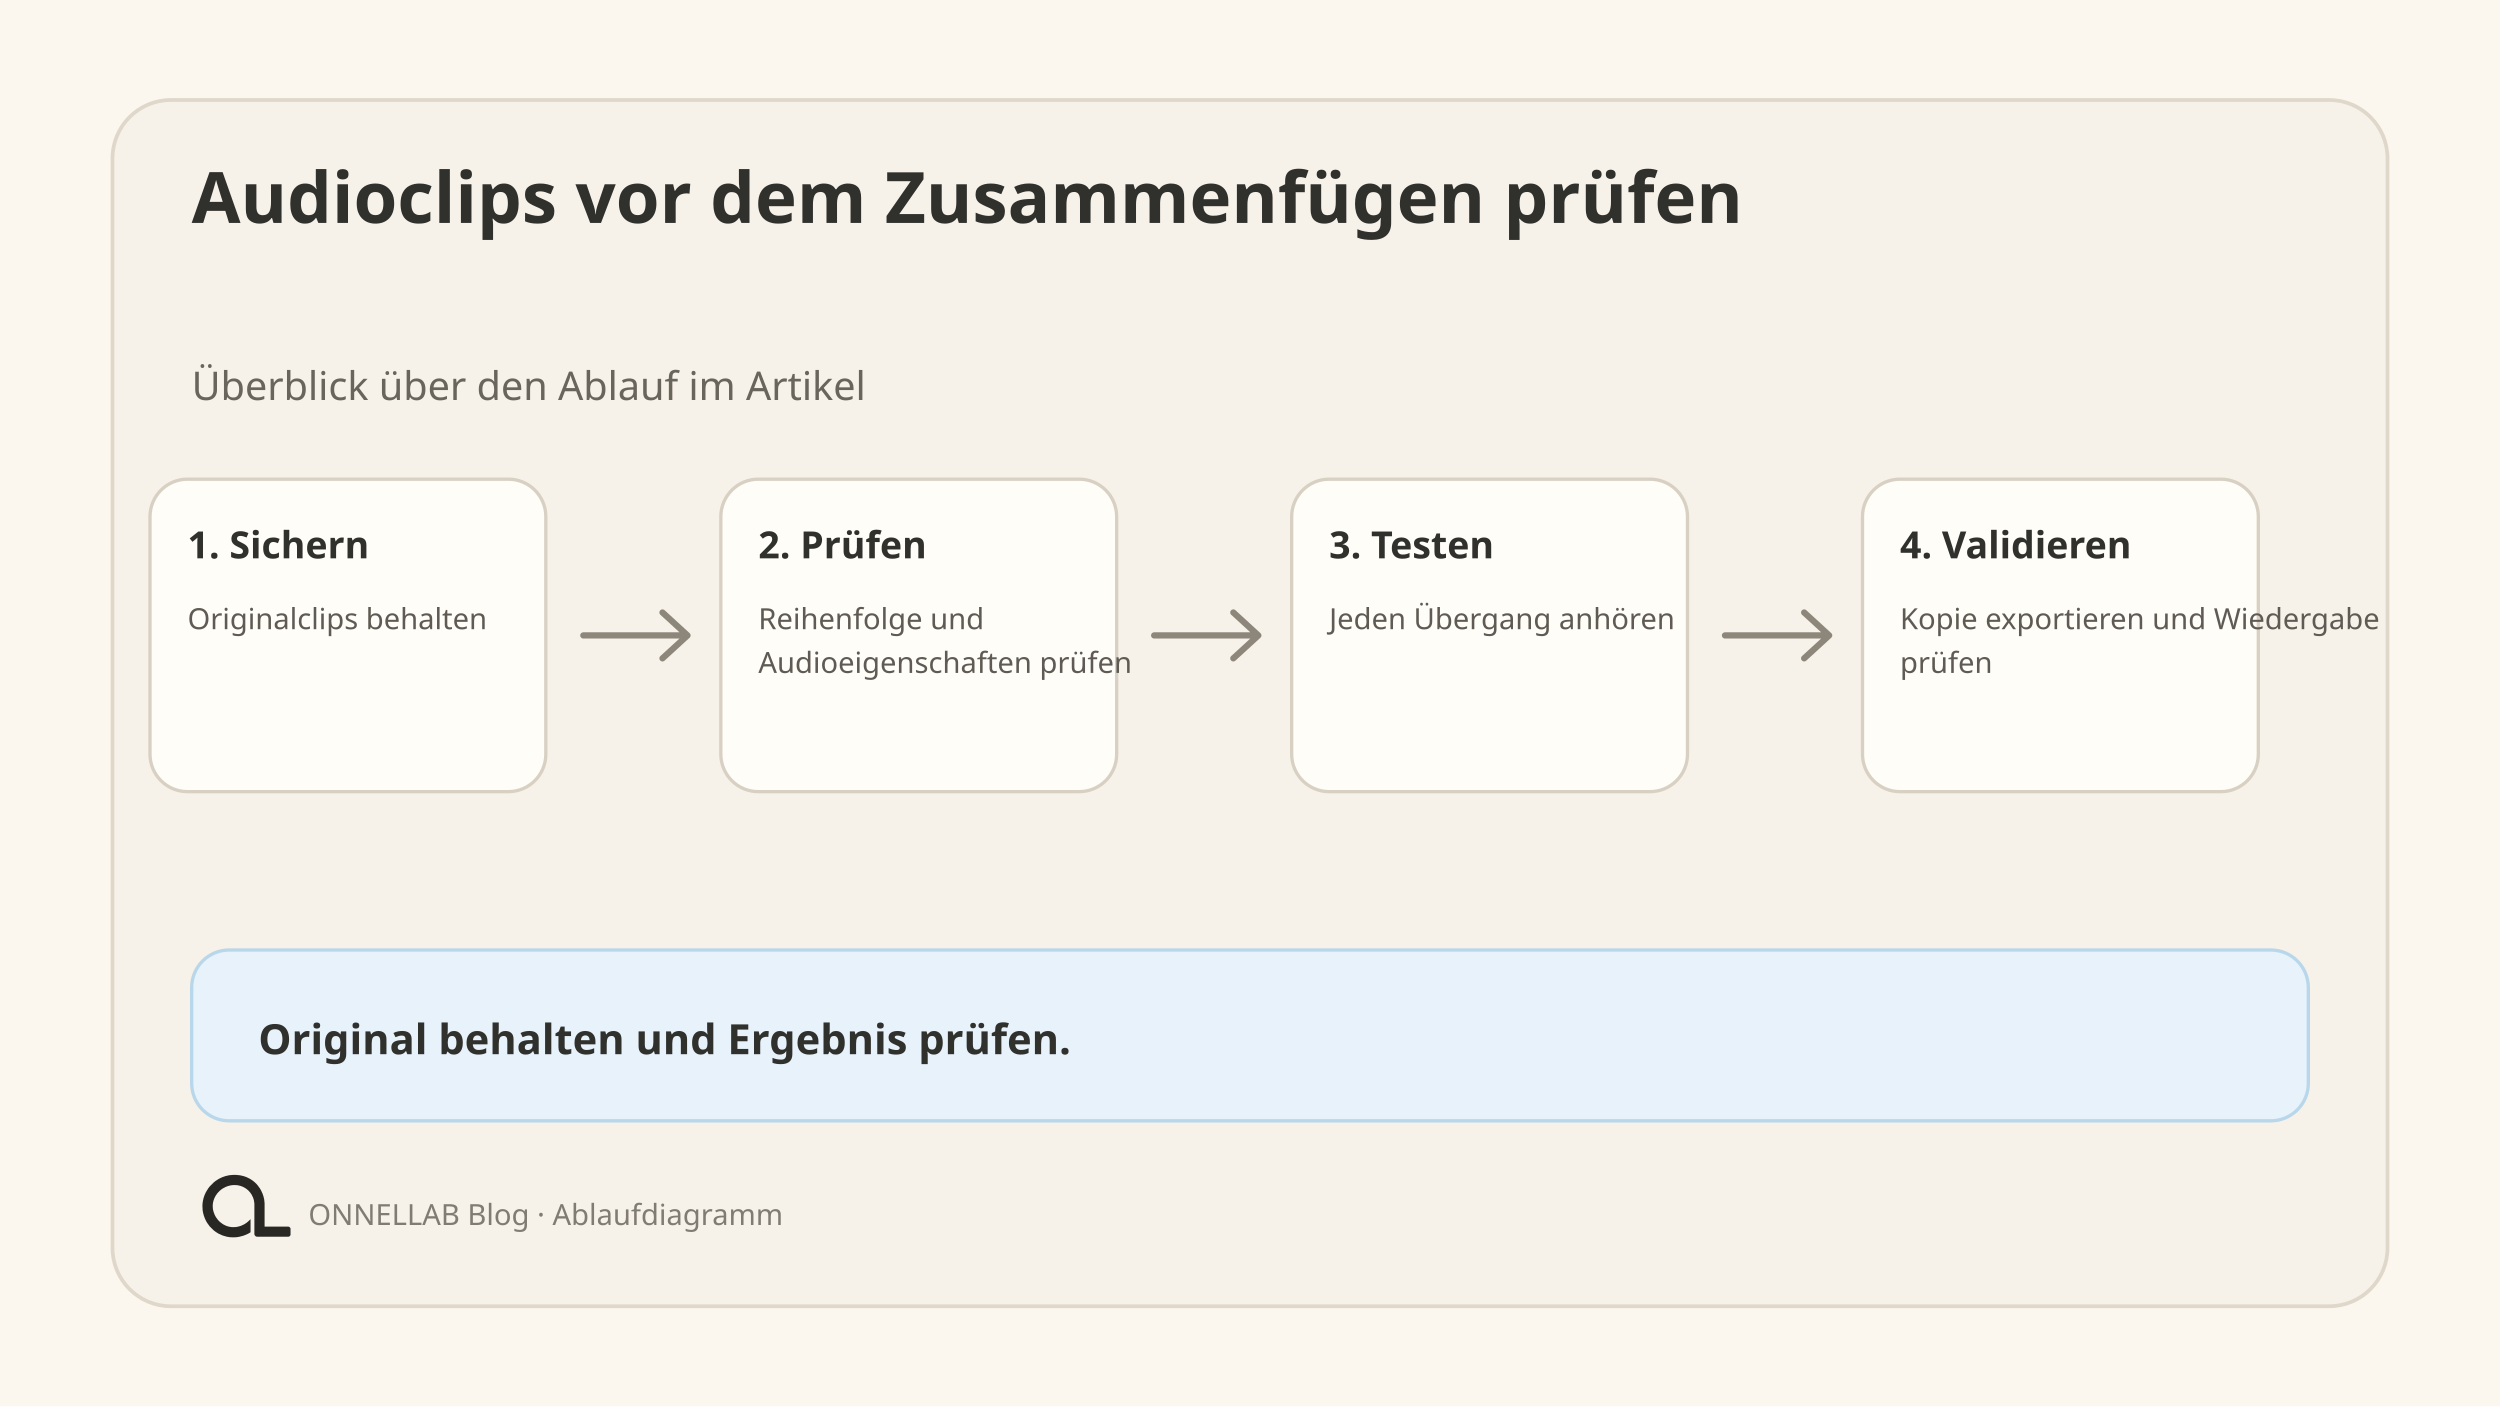
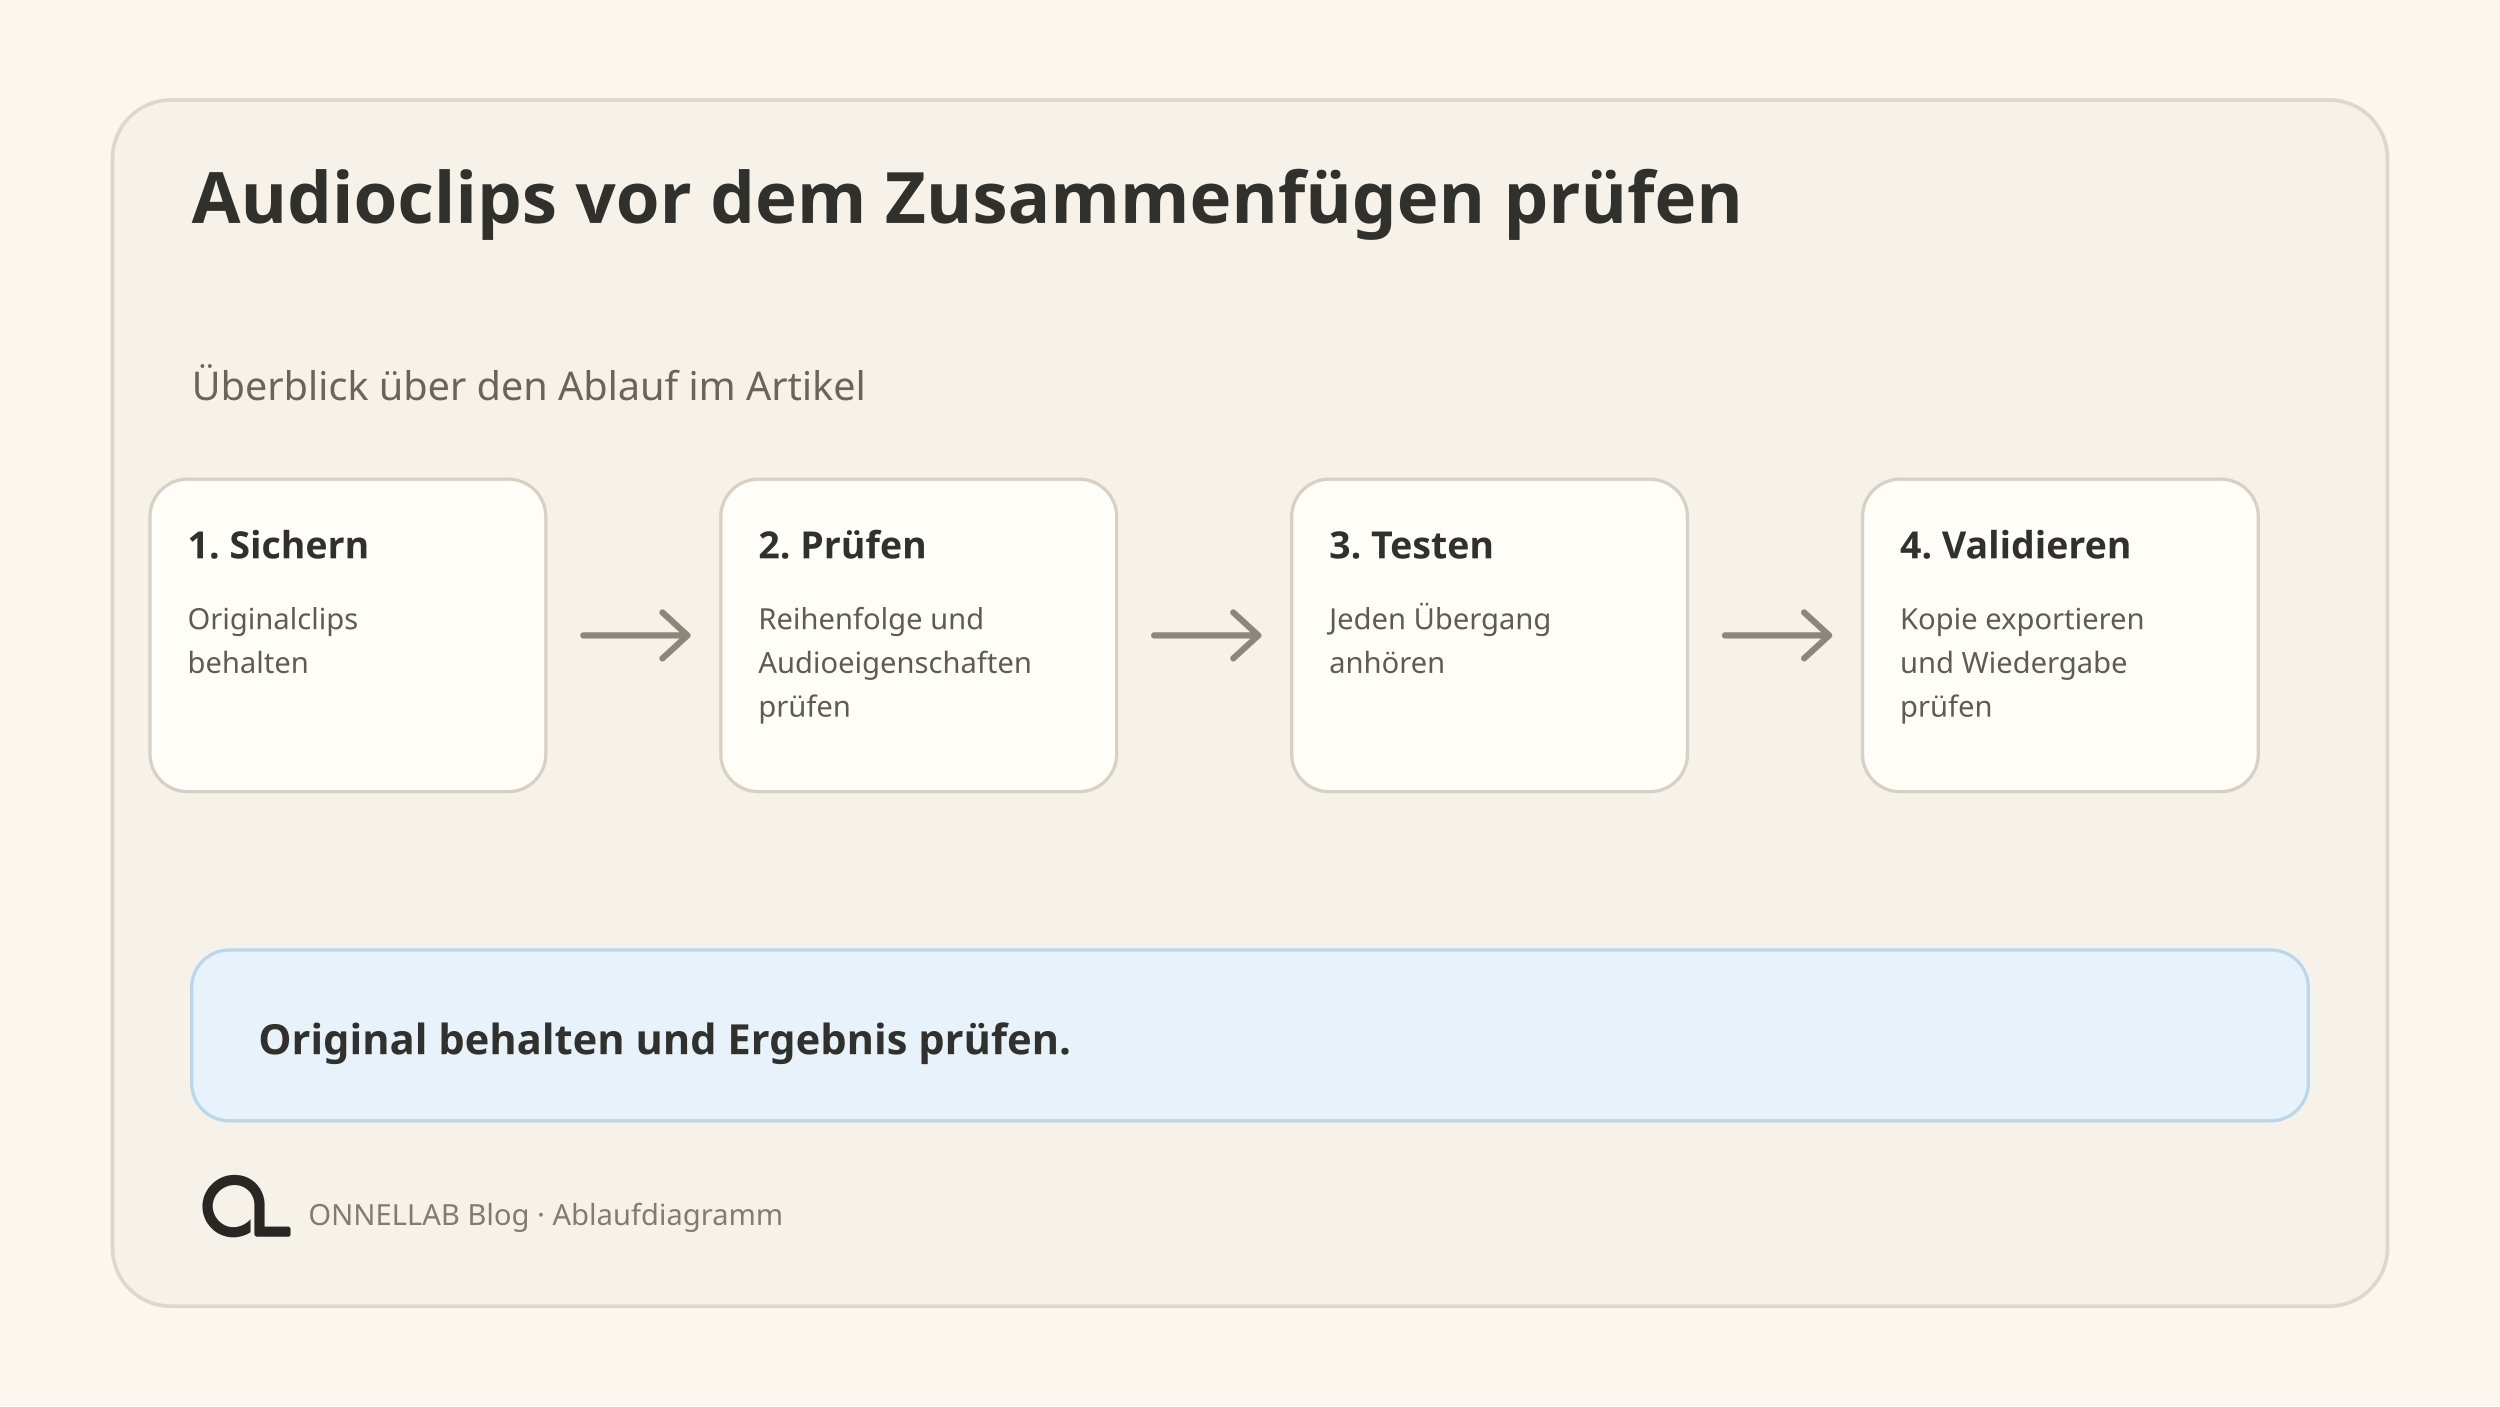
<svg xmlns="http://www.w3.org/2000/svg" xml:lang="de" width="1200" height="675" viewBox="0 0 1200 675" role="img" aria-labelledby="title desc" font-family="Noto Sans, Noto Sans, DejaVu Sans, sans-serif">
  <rect width="1200" height="675" fill="#fbf7ef" />
  <rect x="54" y="48" width="1092" height="579" rx="28" fill="#f7f2e9" stroke="#ded7ca" stroke-width="1.8" />
  <text fill="#30302c" font-size="34" font-weight="680">
    <tspan x="92" y="107">Audioclips vor dem Zusammenfügen prüfen</tspan>
  </text>
  <text fill="#69645c" font-size="19" font-weight="400">
    <tspan x="92" y="192">Überblick über den Ablauf im Artikel</tspan>
  </text>
  <g transform="translate(72 230)">
    <rect width="190" height="150" rx="18" fill="#fffdf8" stroke="#d8d0c3" stroke-width="1.6" />
    <text fill="#30302c" font-size="18" font-weight="650">
      <tspan x="18" y="38">1. Sichern</tspan>
    </text>
    <text fill="#5f5b54" font-size="14" font-weight="400">
-       <tspan x="18" y="72">Originalclips behalten</tspan>
+       <tspan x="18" y="72">Originalclips </tspan>
+       <tspan x="18" y="93">behalten</tspan>
    </text>
  </g>
  <g transform="translate(346 230)">
    <rect width="190" height="150" rx="18" fill="#fffdf8" stroke="#d8d0c3" stroke-width="1.6" />
    <text fill="#30302c" font-size="18" font-weight="650">
      <tspan x="18" y="38">2. Prüfen</tspan>
    </text>
    <text fill="#5f5b54" font-size="14" font-weight="400">
-       <tspan x="18" y="72">Reihenfolge und</tspan>
-       <tspan x="18" y="93">Audioeigenschaften prüfen</tspan>
+       <tspan x="18" y="72">Reihenfolge und </tspan>
+       <tspan x="18" y="93">Audioeigenschaften </tspan>
+       <tspan x="18" y="114">prüfen</tspan>
    </text>
  </g>
  <g transform="translate(620 230)">
    <rect width="190" height="150" rx="18" fill="#fffdf8" stroke="#d8d0c3" stroke-width="1.6" />
    <text fill="#30302c" font-size="18" font-weight="650">
      <tspan x="18" y="38">3. Testen</tspan>
    </text>
    <text fill="#5f5b54" font-size="14" font-weight="400">
-       <tspan x="18" y="72">Jeden Übergang anhören</tspan>
+       <tspan x="18" y="72">Jeden Übergang </tspan>
+       <tspan x="18" y="93">anhören</tspan>
    </text>
  </g>
  <g transform="translate(894 230)">
    <rect width="190" height="150" rx="18" fill="#fffdf8" stroke="#d8d0c3" stroke-width="1.6" />
    <text fill="#30302c" font-size="18" font-weight="650">
      <tspan x="18" y="38">4. Validieren</tspan>
    </text>
    <text fill="#5f5b54" font-size="14" font-weight="400">
-       <tspan x="18" y="72">Kopie exportieren und Wiedergabe</tspan>
-       <tspan x="18" y="93">prüfen</tspan>
+       <tspan x="18" y="72">Kopie exportieren </tspan>
+       <tspan x="18" y="93">und Wiedergabe </tspan>
+       <tspan x="18" y="114">prüfen</tspan>
    </text>
  </g>
  <path d="M280 305H328m-10-11 12 11-12 11" fill="none" stroke="#8c867b" stroke-width="3" stroke-linecap="round" stroke-linejoin="round" />
  <path d="M554 305H602m-10-11 12 11-12 11" fill="none" stroke="#8c867b" stroke-width="3" stroke-linecap="round" stroke-linejoin="round" />
  <path d="M828 305H876m-10-11 12 11-12 11" fill="none" stroke="#8c867b" stroke-width="3" stroke-linecap="round" stroke-linejoin="round" />
  <rect x="92" y="456" width="1016" height="82" rx="18" fill="#e7f2fb" stroke="#b9d7ea" stroke-width="1.6" />
  <text fill="#30302c" font-size="20" font-weight="650">
    <tspan x="124" y="506">Original behalten und Ergebnis prüfen.</tspan>
  </text>
  <svg x="85" y="548" width="64" height="64" viewBox="0 0 1254 1254">
    <path fill="#282723" d="M 271 475 L 259 501 L 250 527 L 243 556 L 239 584 L 238 611 L 239 612 L 240 642 L 244 667 L 251 694 L 260 719 L 272 745 L 281 761 L 306 796 L 343 833 L 364 849 L 388 864 L 427 882 L 468 894 L 500 899 L 541 900 L 542 899 L 556 899 L 583 895 L 622 885 L 653 873 L 677 861 L 691 852 L 691 729 L 668 751 L 649 766 L 628 779 L 599 792 L 575 799 L 552 803 L 520 804 L 519 803 L 509 803 L 496 801 L 475 796 L 456 789 L 431 776 L 403 755 L 386 738 L 366 711 L 354 689 L 344 663 L 338 639 L 336 625 L 336 612 L 335 611 L 336 587 L 339 569 L 343 553 L 351 531 L 363 508 L 380 484 L 400 463 L 413 452 L 430 440 L 456 426 L 480 417 L 505 411 L 519 409 L 531 409 L 532 408 L 549 408 L 550 409 L 561 409 L 575 411 L 596 416 L 620 425 L 648 441 L 669 458 L 688 479 L 701 498 L 715 527 L 722 549 L 727 582 L 727 872 L 730 880 L 738 889 L 746 893 L 751 894 L 1048 894 L 1058 890 L 1065 882 L 1067 877 L 1067 817 L 1062 807 L 1054 801 L 1047 799 L 824 799 L 823 798 L 823 574 L 822 573 L 820 547 L 812 513 L 803 487 L 790 459 L 779 440 L 759 412 L 744 395 L 727 379 L 708 364 L 683 348 L 652 333 L 626 324 L 591 316 L 568 314 L 567 313 L 552 313 L 551 312 L 550 313 L 549 312 L 514 313 L 513 314 L 504 314 L 484 317 L 454 324 L 423 335 L 394 349 L 364 368 L 346 382 L 307 421 L 293 439 Z" />
  </svg>
  <text fill="#817c73" font-size="14" font-weight="400">
    <tspan x="148" y="588">ONNELLAB Blog · Ablaufdiagramm</tspan>
  </text>
</svg>
